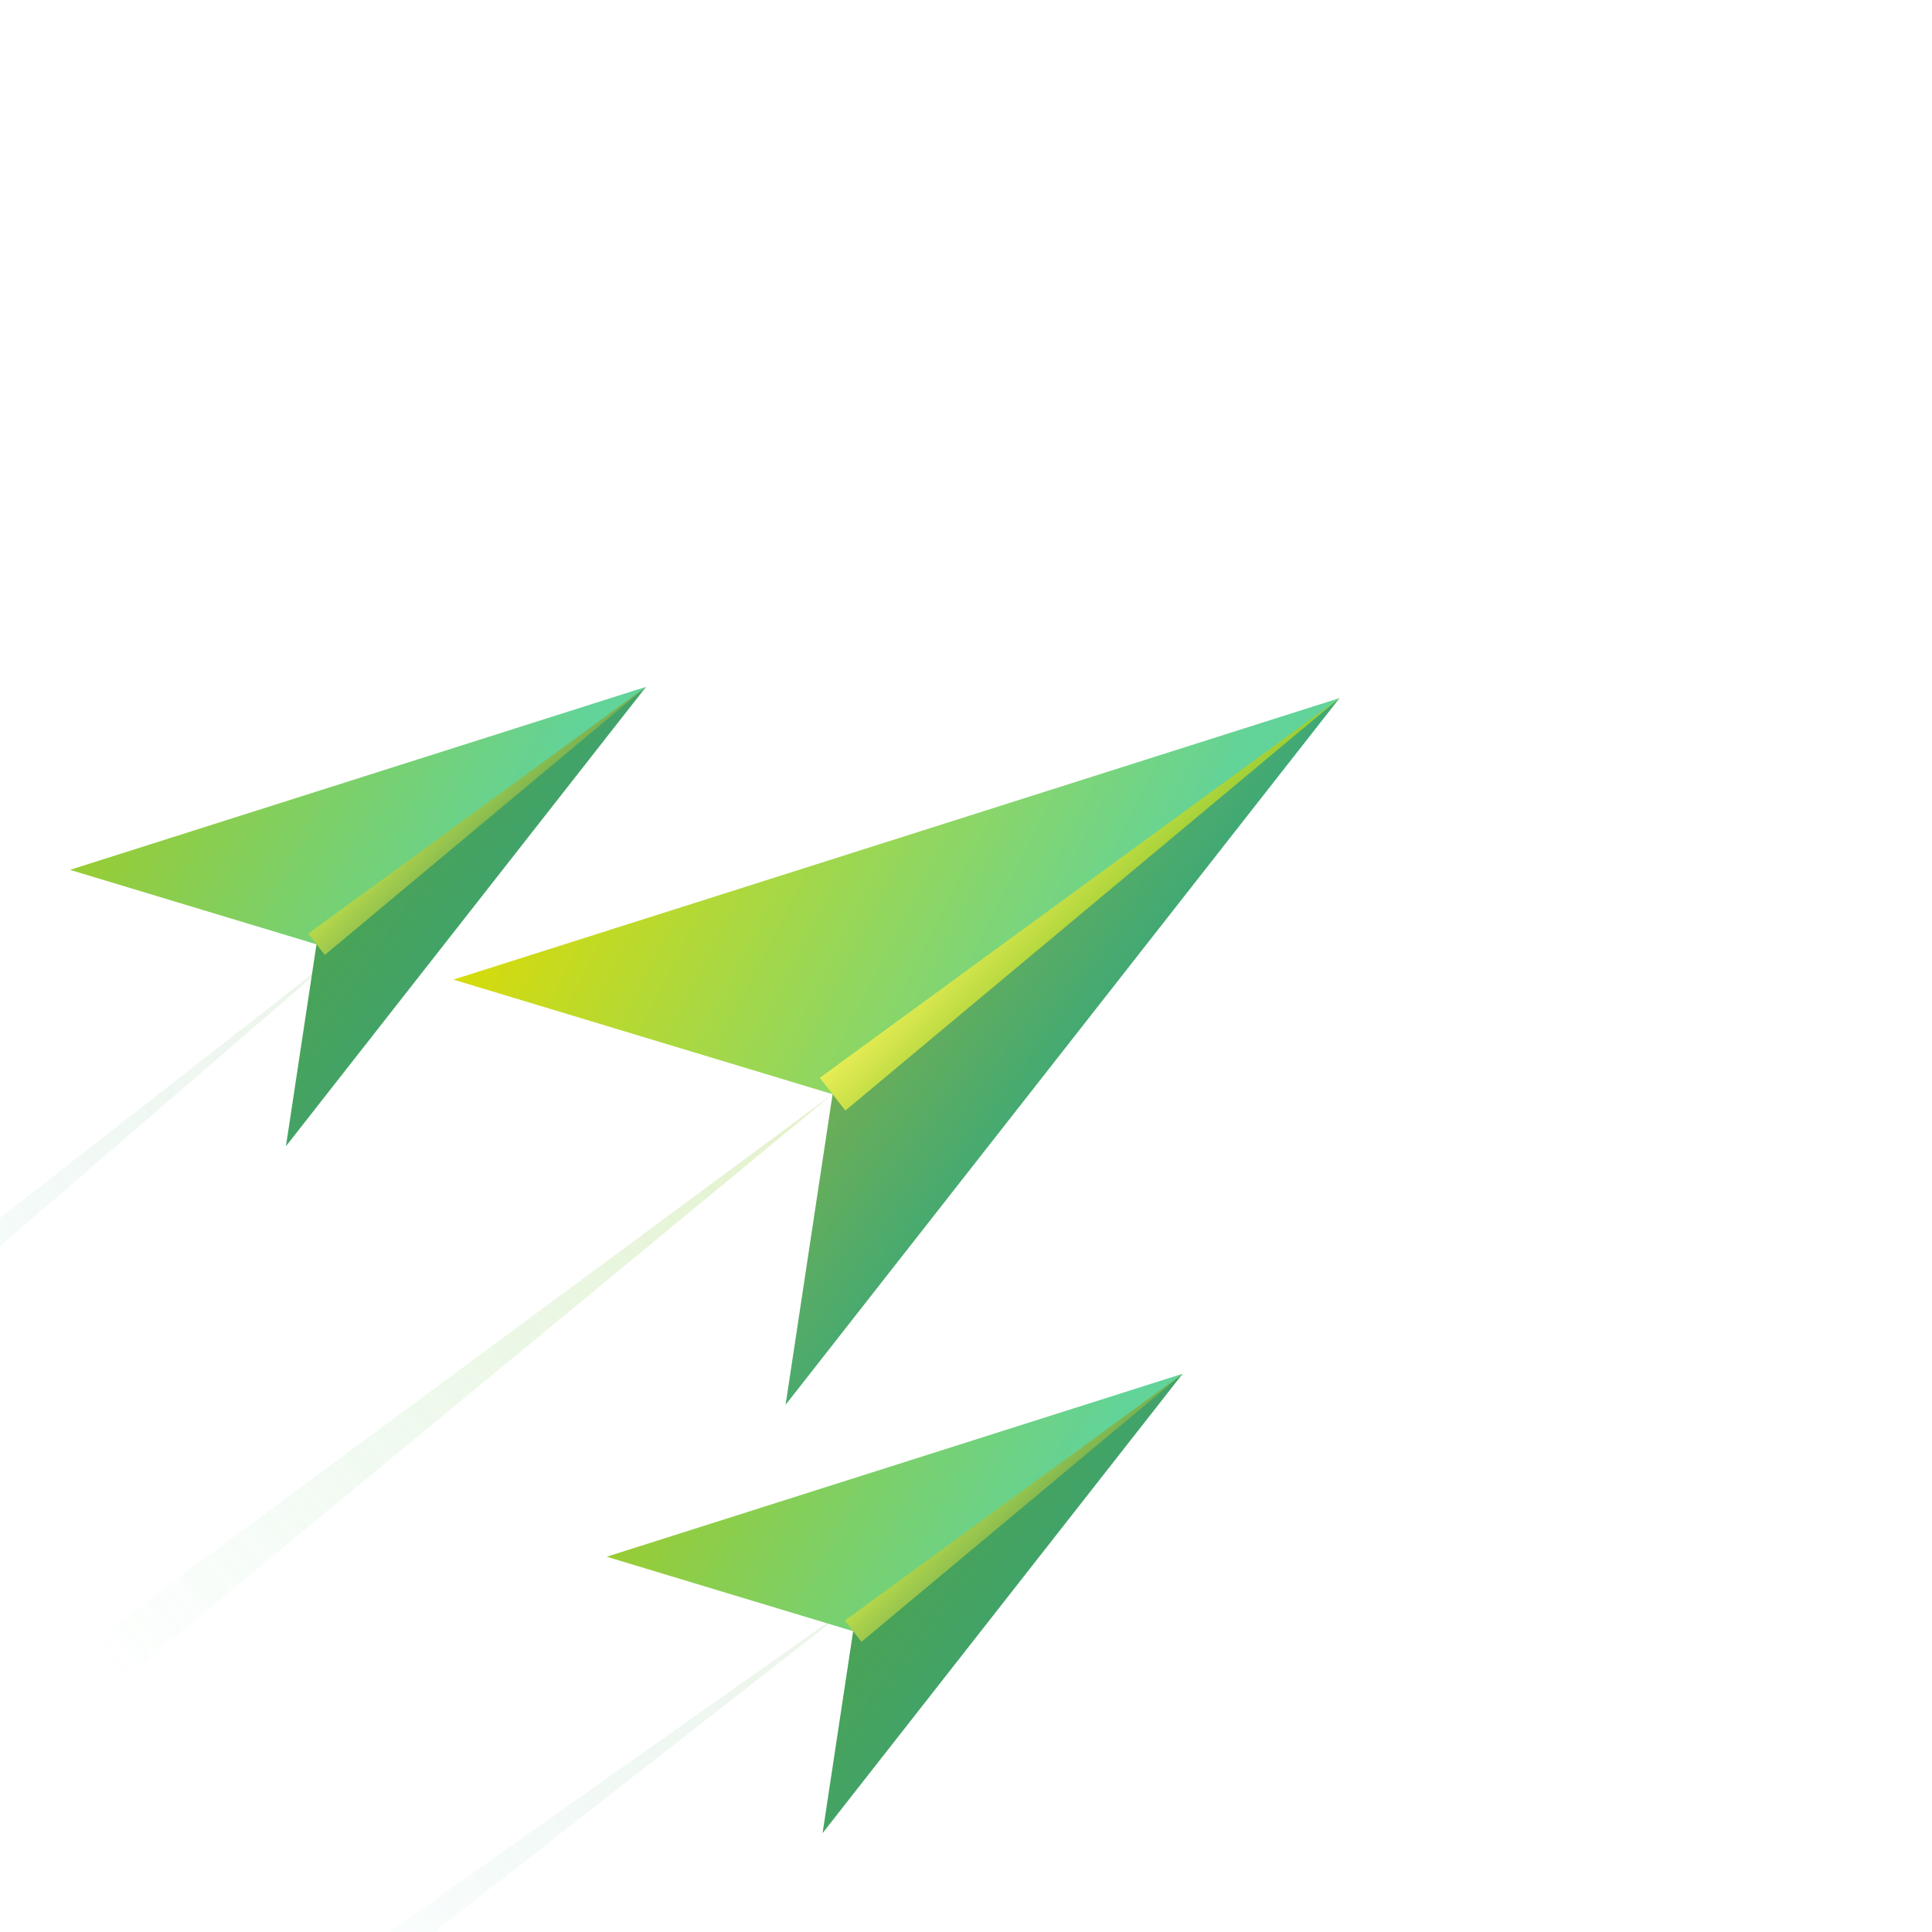
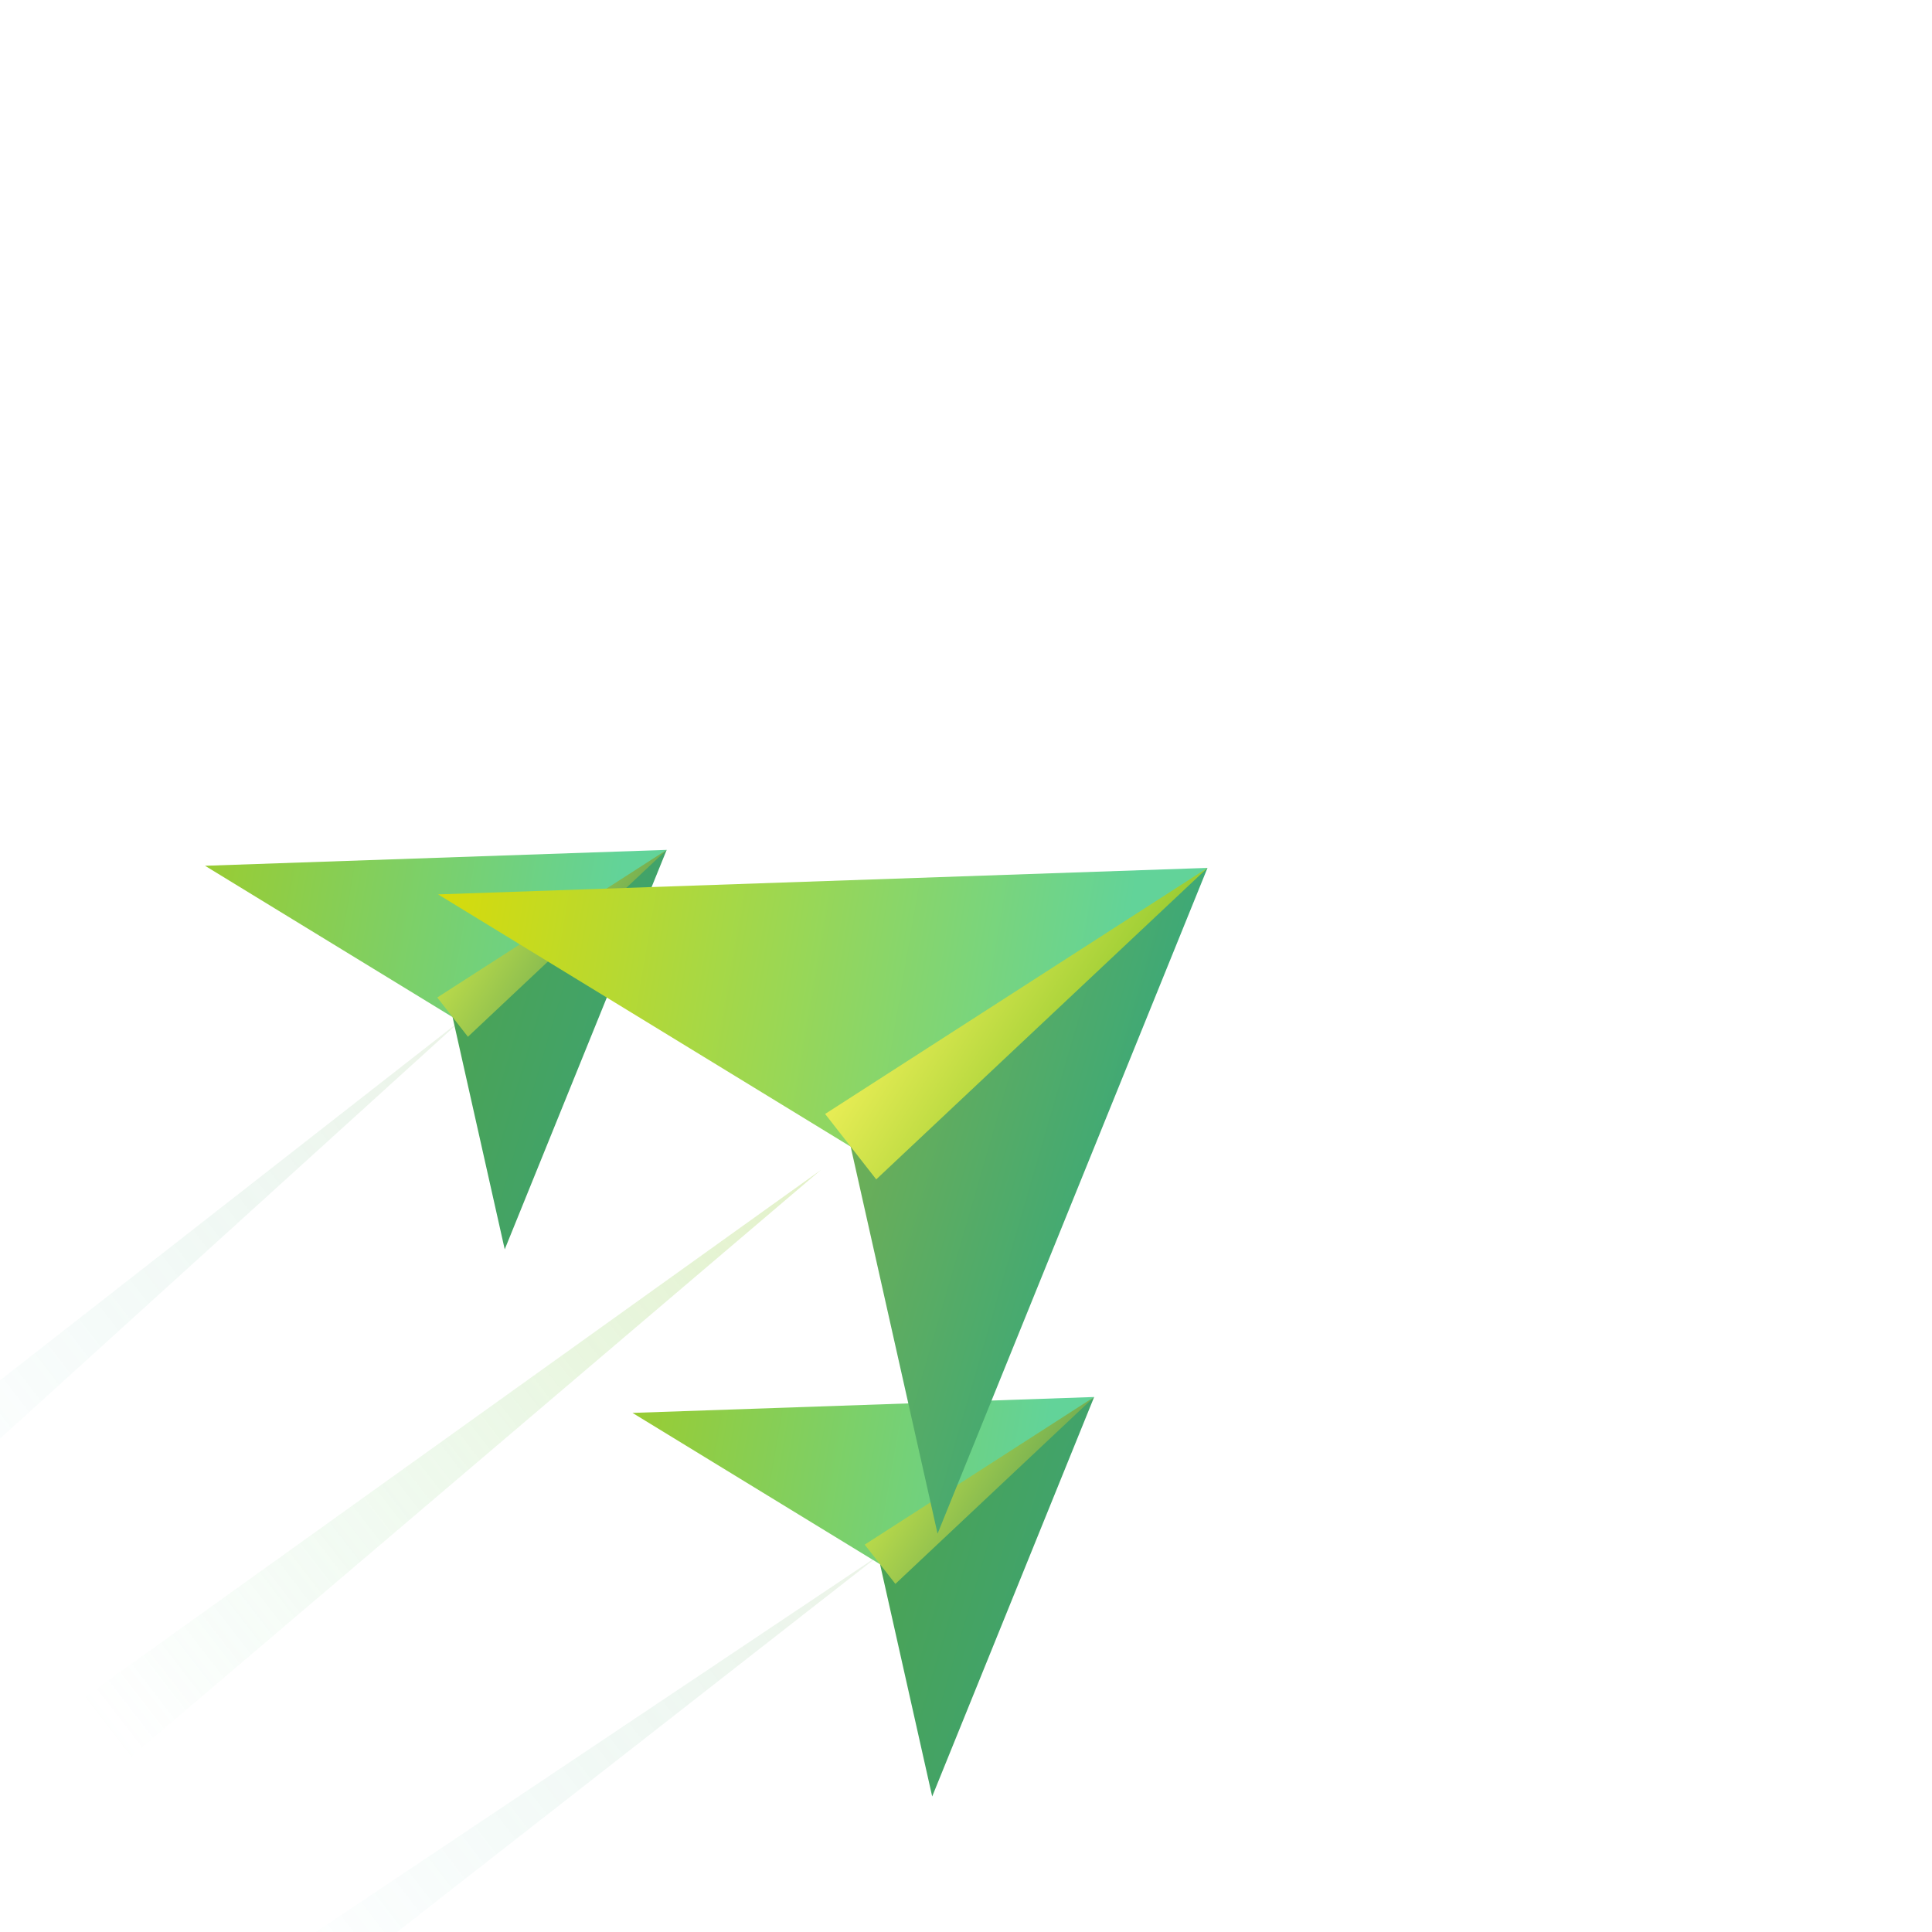
<svg xmlns="http://www.w3.org/2000/svg" viewBox="0 0 512 512" width="512" height="512">
  <defs>
    <linearGradient id="lead-top" x1="0%" y1="0%" x2="100%" y2="80%">
      <stop offset="0%" stop-color="#D7DB0A" />
      <stop offset="100%" stop-color="#62D399" />
    </linearGradient>
    <linearGradient id="lead-bottom" x1="0%" y1="20%" x2="100%" y2="100%">
      <stop offset="0%" stop-color="#74AF52" />
      <stop offset="100%" stop-color="#0BA398" />
    </linearGradient>
    <linearGradient id="lead-fold" x1="0%" y1="0%" x2="100%" y2="50%">
      <stop offset="0%" stop-color="#E8ED55" />
      <stop offset="100%" stop-color="#99CC33" />
    </linearGradient>
    <linearGradient id="wing-top" x1="0%" y1="0%" x2="100%" y2="80%">
      <stop offset="0%" stop-color="#99CC33" />
      <stop offset="100%" stop-color="#62D399" />
    </linearGradient>
    <linearGradient id="wing-bottom" x1="0%" y1="20%" x2="100%" y2="100%">
      <stop offset="0%" stop-color="#4CA352" />
      <stop offset="100%" stop-color="#36A382" />
    </linearGradient>
    <linearGradient id="wing-fold" x1="0%" y1="0%" x2="100%" y2="50%">
      <stop offset="0%" stop-color="#B8D94A" />
      <stop offset="100%" stop-color="#74AF52" />
    </linearGradient>
    <linearGradient id="trail1" x1="100%" y1="0%" x2="0%" y2="0%">
-       <stop offset="0%" stop-color="#99CC33" stop-opacity="0.45" />
+       <stop offset="0%" stop-color="#99CC33" stop-opacity="0.5" />
      <stop offset="100%" stop-color="#62D399" stop-opacity="0" />
    </linearGradient>
    <linearGradient id="trail2" x1="100%" y1="0%" x2="0%" y2="0%">
-       <stop offset="0%" stop-color="#74AF52" stop-opacity="0.3" />
+       <stop offset="0%" stop-color="#74AF52" stop-opacity="0.35" />
      <stop offset="100%" stop-color="#0BA398" stop-opacity="0" />
    </linearGradient>
  </defs>
-   <g transform="translate(355, 185) rotate(-38) scale(1.1)">
-     <path d="M-155,0 L-380,-6 L-380,6 Z" fill="url(#trail1)" opacity="0.6" />
-     <path d="M-225,-100 L-390,-100 L-390,-92 Z" fill="url(#trail2)" opacity="0.45" />
-     <path d="M-225,100 L-390,100 L-390,92 Z" fill="url(#trail2)" opacity="0.45" />
-     <g transform="translate(-130, -105) scale(0.65)">
-       <polygon points="0,0 -210,-78 -155,0" fill="url(#wing-top)" />
-       <polygon points="0,0 -210,52 -155,0" fill="url(#wing-bottom)" />
-       <polygon points="0,0 -155,-5 -155,5" fill="url(#wing-fold)" />
+   <g transform="translate(320, 230) rotate(-38) scale(1.0)">
+     <path d="M-130,0 L-370,-10 L-370,10 Z" fill="url(#trail1)" opacity="0.55" />
+     <path d="M-180,-90 L-370,-90 L-370,-76 Z" fill="url(#trail2)" opacity="0.4" />
+     <path d="M-180,90 L-370,90 L-370,76 Z" fill="url(#trail2)" opacity="0.4" />
+     <g transform="translate(-110, -92) scale(0.6)">
+       <polygon points="0,0 -165,-120 -120,0" fill="url(#wing-top)" />
+       <polygon points="0,0 -165,95 -120,0" fill="url(#wing-bottom)" />
+       <polygon points="0,0 -120,-11 -120,11" fill="url(#wing-fold)" />
    </g>
-     <g transform="translate(-130, 105) scale(0.65)">
-       <polygon points="0,0 -210,-78 -155,0" fill="url(#wing-top)" />
-       <polygon points="0,0 -210,52 -155,0" fill="url(#wing-bottom)" />
-       <polygon points="0,0 -155,-5 -155,5" fill="url(#wing-fold)" />
+     <g transform="translate(-110, 92) scale(0.6)">
+       <polygon points="0,0 -165,-120 -120,0" fill="url(#wing-top)" />
+       <polygon points="0,0 -165,95 -120,0" fill="url(#wing-bottom)" />
+       <polygon points="0,0 -120,-11 -120,11" fill="url(#wing-fold)" />
    </g>
    <g>
-       <polygon points="0,0 -210,-78 -155,0" fill="url(#lead-top)" />
-       <polygon points="0,0 -210,52 -155,0" fill="url(#lead-bottom)" />
-       <polygon points="0,0 -155,-5 -155,5" fill="url(#lead-fold)" />
+       <polygon points="0,0 -165,-120 -120,0" fill="url(#lead-top)" />
+       <polygon points="0,0 -165,95 -120,0" fill="url(#lead-bottom)" />
+       <polygon points="0,0 -120,-11 -120,11" fill="url(#lead-fold)" />
    </g>
  </g>
</svg>
